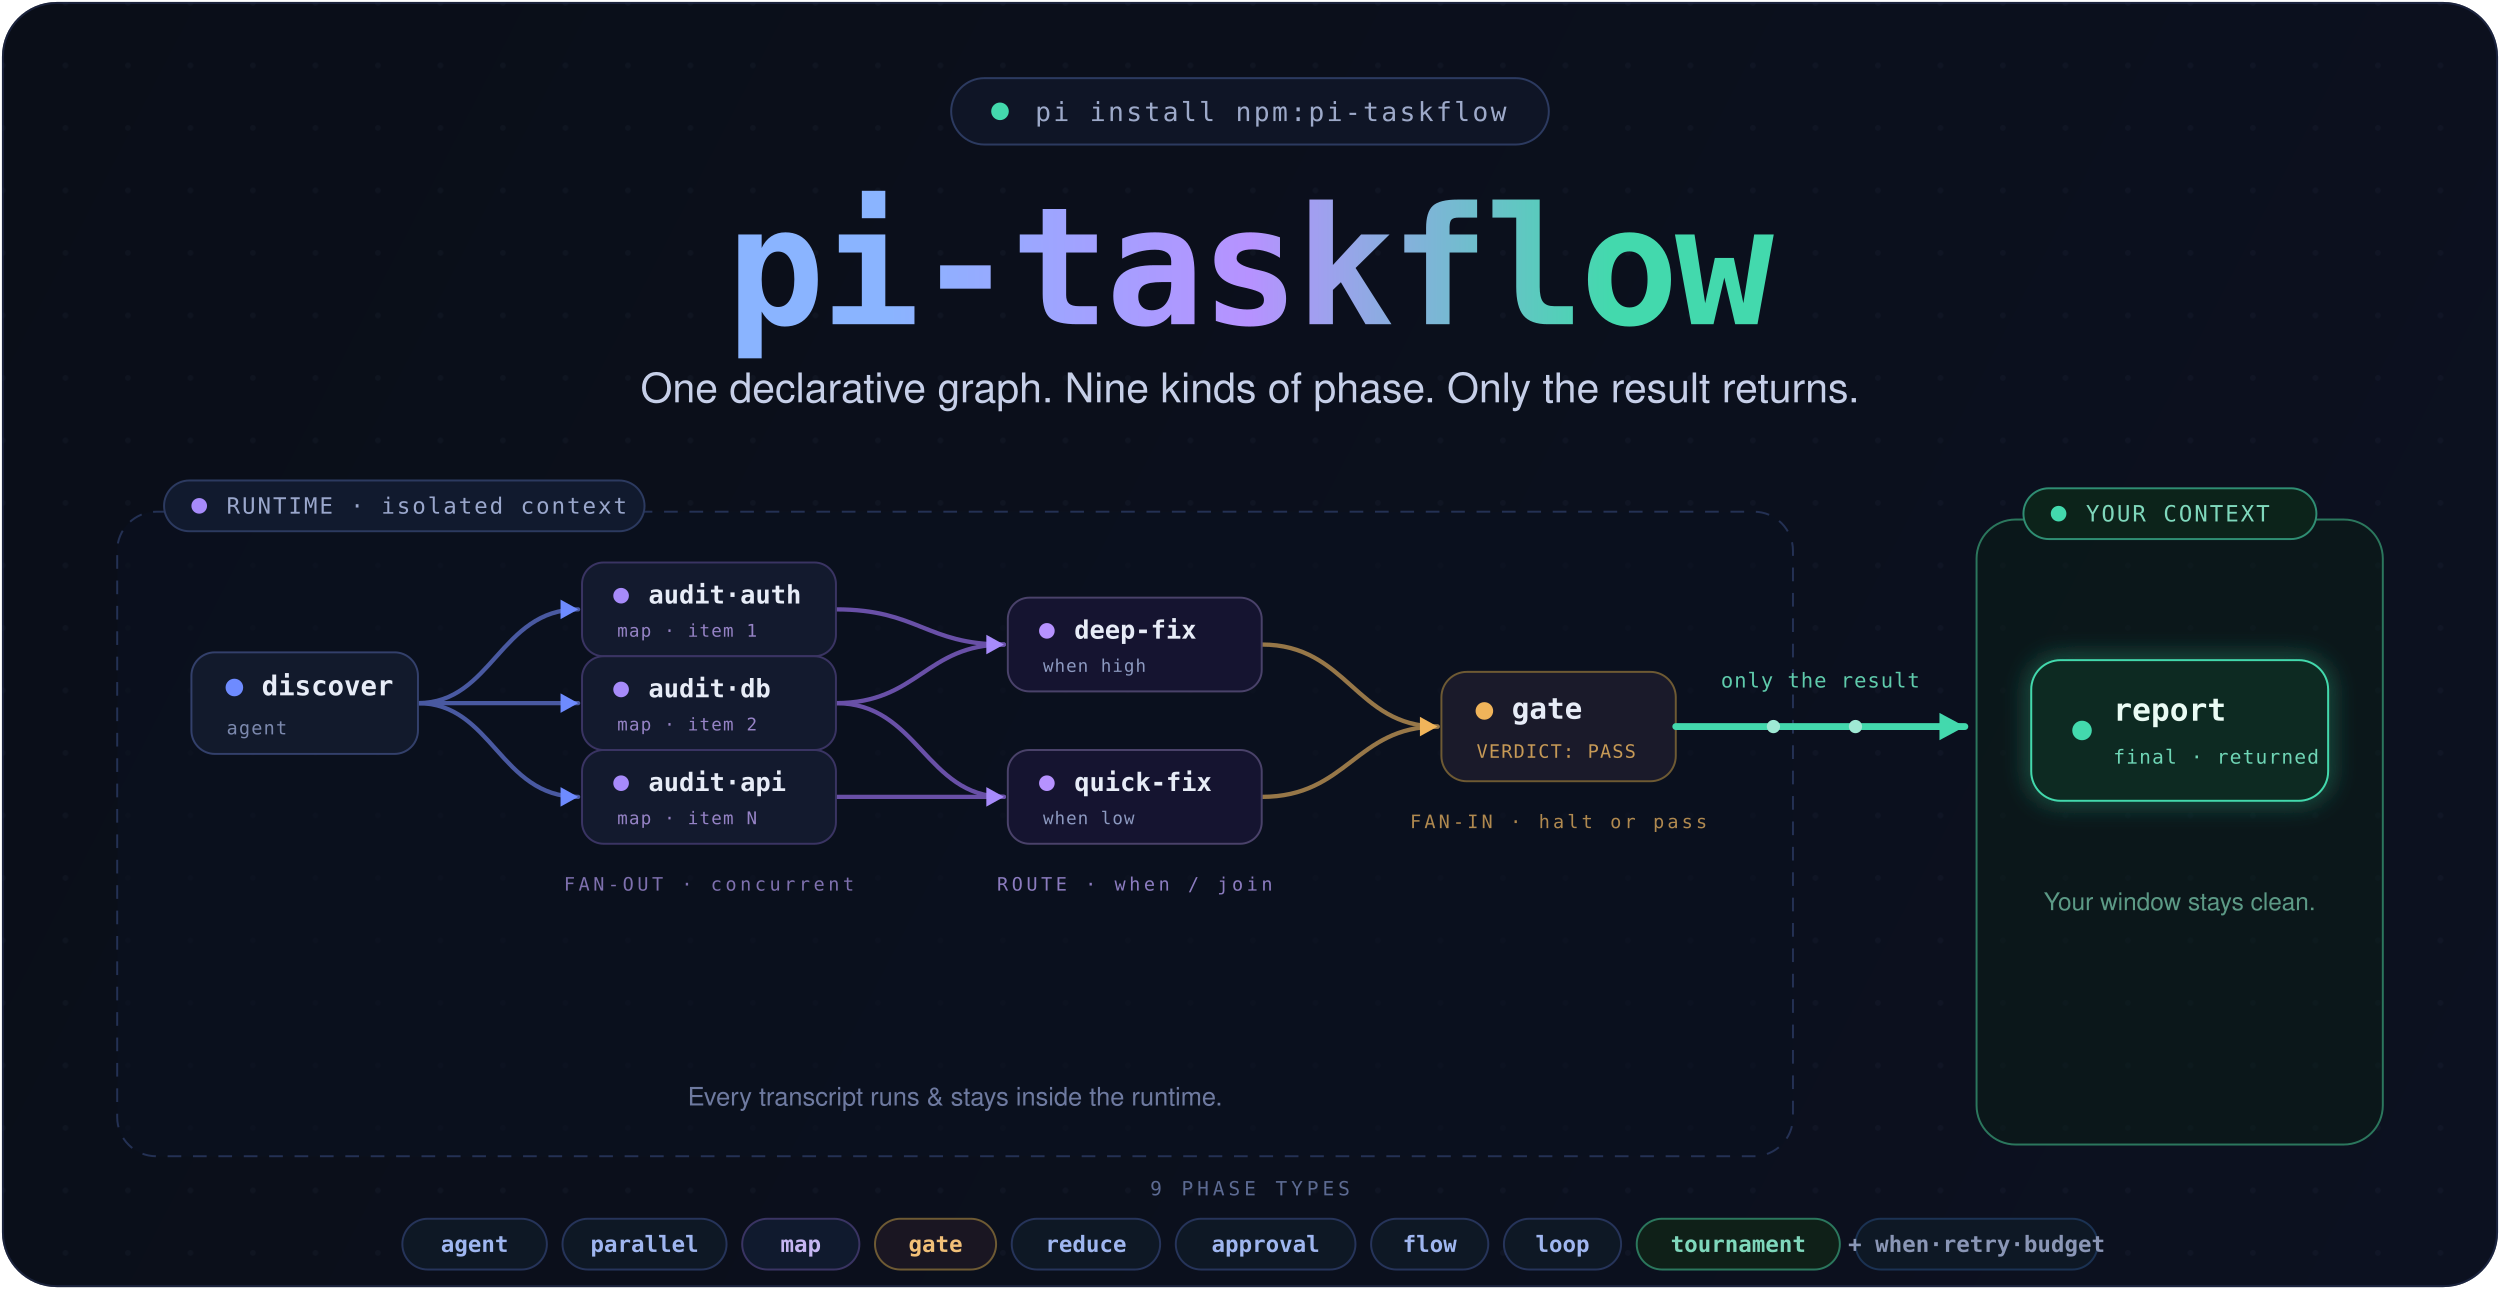
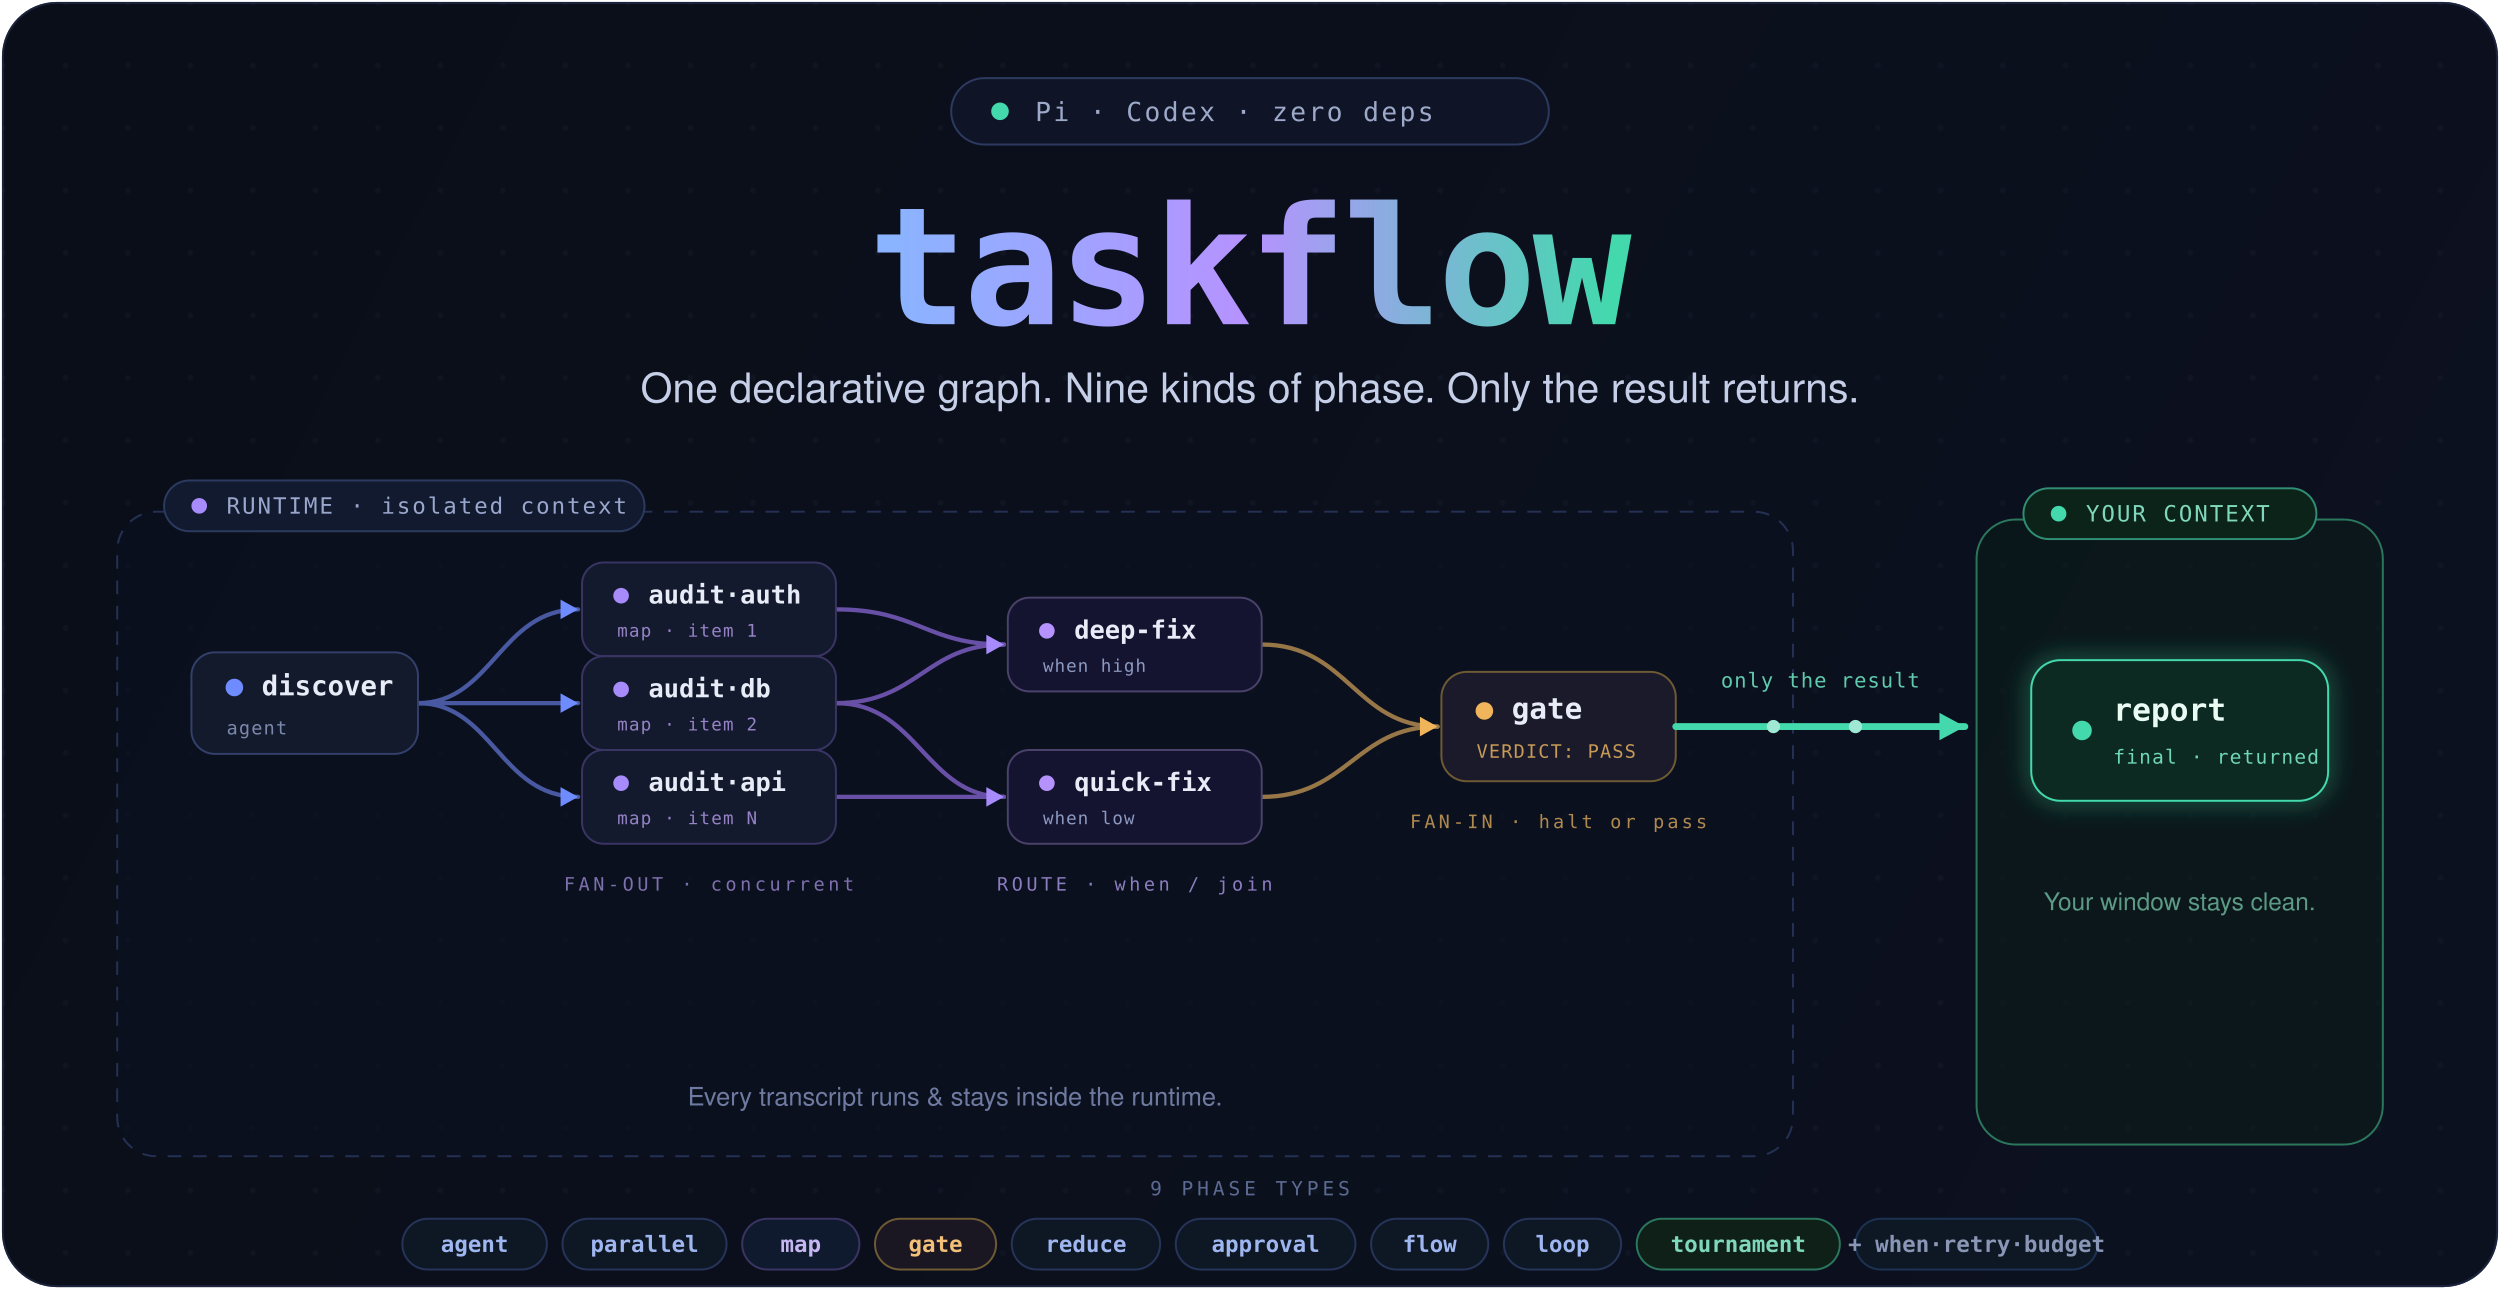
- <svg xmlns="http://www.w3.org/2000/svg" width="1280" height="660" viewBox="0 0 1280 660" fill="none" role="img" aria-label="pi-taskflow — a declarative DAG of subagents: one source fans out, branches route conditionally, a gate guards quality, and only the final result returns to your context. 9 phase types, zero deps, 535 tests.">
+ <svg xmlns="http://www.w3.org/2000/svg" width="1280" height="660" viewBox="0 0 1280 660" fill="none" role="img" aria-label="taskflow — a declarative DAG of subagents: one source fans out, branches route conditionally, a gate guards quality, and only the final result returns to your context. 9 phase types, zero deps, runs on Pi and Codex.">
  <defs>
    <linearGradient id="bg" x1="0" y1="0" x2="1280" y2="660" gradientUnits="userSpaceOnUse">
      <stop offset="0" stop-color="#0A0E18" />
      <stop offset="1" stop-color="#0C1120" />
    </linearGradient>
    <radialGradient id="glowL" cx="0" cy="0" r="1" gradientTransform="translate(300 400) scale(560 380)">
      <stop offset="0" stop-color="#6E8BFF" stop-opacity="0.16" />
      <stop offset="1" stop-color="#6E8BFF" stop-opacity="0" />
    </radialGradient>
    <radialGradient id="glowR" cx="0" cy="0" r="1" gradientTransform="translate(1120 440) scale(420 300)">
      <stop offset="0" stop-color="#43D9AD" stop-opacity="0.18" />
      <stop offset="1" stop-color="#43D9AD" stop-opacity="0" />
    </radialGradient>
    <linearGradient id="ti" x1="455" y1="0" x2="825" y2="0" gradientUnits="userSpaceOnUse">
      <stop offset="0" stop-color="#8AB4FF" />
      <stop offset="0.5" stop-color="#B692FF" />
      <stop offset="1" stop-color="#43D9AD" />
    </linearGradient>
    <pattern id="dots" width="32" height="32" patternUnits="userSpaceOnUse">
      <circle cx="1.5" cy="1.5" r="1.5" fill="#9FB0FF" fill-opacity="0.035" />
    </pattern>
    <filter id="glow" x="-40%" y="-40%" width="180%" height="180%">
      <feGaussianBlur stdDeviation="6" result="b" />
      <feMerge>
        <feMergeNode in="b" />
        <feMergeNode in="SourceGraphic" />
      </feMerge>
    </filter>
  </defs>
  <rect x="1" y="1" width="1278" height="658" rx="28" fill="url(#bg)" />
  <rect x="1" y="1" width="1278" height="658" rx="28" fill="url(#dots)" />
  <rect x="1" y="1" width="1278" height="658" rx="28" fill="url(#glowL)" />
  <rect x="1" y="1" width="1278" height="658" rx="28" fill="url(#glowR)" />
  <rect x="1.5" y="1.5" width="1277" height="657" rx="27.5" stroke="#283357" stroke-opacity="0.55" />
  <rect x="487" y="40" width="306" height="34" rx="17" fill="#0F1526" stroke="#2C3A60" />
  <circle cx="512" cy="57" r="4.5" fill="#43D9AD" />
-   <text x="530" y="62" font-family="ui-monospace,'SF Mono',Menlo,monospace" font-size="13.5" letter-spacing="1.2" fill="#9DA9C9">pi install npm:pi-taskflow</text>
-   <text x="640" y="166" text-anchor="middle" font-family="ui-monospace,'SF Mono','JetBrains Mono',Menlo,monospace" font-size="84" font-weight="700" letter-spacing="-2" fill="url(#ti)">pi-taskflow</text>
+   <text x="530" y="62" font-family="ui-monospace,'SF Mono',Menlo,monospace" font-size="13.5" letter-spacing="1.2" fill="#9DA9C9">Pi · Codex · zero deps</text>
+   <text x="640" y="166" text-anchor="middle" font-family="ui-monospace,'SF Mono','JetBrains Mono',Menlo,monospace" font-size="84" font-weight="700" letter-spacing="-2" fill="url(#ti)">taskflow</text>
  <text x="640" y="206" text-anchor="middle" font-family="system-ui,'Segoe UI',Helvetica,Arial,sans-serif" font-size="21" font-weight="500" fill="#C6CFE8">One declarative graph. Nine kinds of phase. Only the result returns.</text>
  <rect x="60" y="262" width="858" height="330" rx="20" fill="#0B111F" fill-opacity="0.62" stroke="#243154" stroke-dasharray="7 6" />
  <rect x="84" y="246" width="246" height="26" rx="13" fill="#111A2E" stroke="#2C3A60" />
  <circle cx="102" cy="259" r="4" fill="#A78BFA" />
  <text x="116" y="263" font-family="ui-monospace,Menlo,monospace" font-size="11.5" letter-spacing="1" fill="#9AA7CC">RUNTIME · isolated context</text>
  <g stroke="#5566B8" stroke-width="2.2" fill="none" stroke-linecap="round" opacity="0.85">
    <path d="M214 360 C252 360, 256 312, 296 312" />
    <path d="M214 360 C252 360, 256 360, 296 360" />
    <path d="M214 360 C252 360, 256 408, 296 408" />
  </g>
  <g stroke="#7A5CC0" stroke-width="2.2" fill="none" stroke-linecap="round" opacity="0.85">
    <path d="M428 312 C470 312, 474 330, 514 330" />
    <path d="M428 360 C470 360, 474 330, 514 330" />
    <path d="M428 408 C470 408, 474 408, 514 408" />
    <path d="M428 360 C470 360, 474 408, 514 408" />
  </g>
  <g stroke="#B08A50" stroke-width="2.2" fill="none" stroke-linecap="round" opacity="0.85">
    <path d="M646 330 C690 330, 694 372, 736 372" />
    <path d="M646 408 C690 408, 694 372, 736 372" />
  </g>
  <g fill="#6E8BFF">
    <path d="M296 312 l-9 -5 v10 z" />
    <path d="M296 360 l-9 -5 v10 z" />
    <path d="M296 408 l-9 -5 v10 z" />
  </g>
  <g fill="#A78BFA">
    <path d="M514 330 l-9 -5 v10 z" />
    <path d="M514 408 l-9 -5 v10 z" />
  </g>
  <g fill="#F0B45A">
    <path d="M736 372 l-9 -5 v10 z" />
  </g>
  <rect x="98" y="334" width="116" height="52" rx="12" fill="#121A2C" stroke="#33406B" />
  <circle cx="120" cy="352" r="4.5" fill="#6E8BFF" />
  <text x="134" y="356" font-family="ui-monospace,Menlo,monospace" font-size="14" font-weight="700" fill="#E7ECF7">discover</text>
  <text x="116" y="376" font-family="ui-monospace,Menlo,monospace" font-size="9.5" letter-spacing="0.6" fill="#7C89AE">agent</text>
  <g>
    <rect x="298" y="288" width="130" height="48" rx="11" fill="#131A2E" stroke="#3A3463" />
    <circle cx="318" cy="305" r="4" fill="#A78BFA" />
    <text x="332" y="309" font-family="ui-monospace,Menlo,monospace" font-size="13" font-weight="700" fill="#E7ECF7">audit·auth</text>
    <text x="316" y="326" font-family="ui-monospace,Menlo,monospace" font-size="9" letter-spacing="0.6" fill="#9683C6">map · item 1</text>
  </g>
  <g>
    <rect x="298" y="336" width="130" height="48" rx="11" fill="#131A2E" stroke="#3A3463" />
    <circle cx="318" cy="353" r="4" fill="#A78BFA" />
    <text x="332" y="357" font-family="ui-monospace,Menlo,monospace" font-size="13" font-weight="700" fill="#E7ECF7">audit·db</text>
    <text x="316" y="374" font-family="ui-monospace,Menlo,monospace" font-size="9" letter-spacing="0.6" fill="#9683C6">map · item 2</text>
  </g>
  <g>
    <rect x="298" y="384" width="130" height="48" rx="11" fill="#131A2E" stroke="#3A3463" />
    <circle cx="318" cy="401" r="4" fill="#A78BFA" />
    <text x="332" y="405" font-family="ui-monospace,Menlo,monospace" font-size="13" font-weight="700" fill="#E7ECF7">audit·api</text>
    <text x="316" y="422" font-family="ui-monospace,Menlo,monospace" font-size="9" letter-spacing="0.6" fill="#9683C6">map · item N</text>
  </g>
  <text x="363" y="456" text-anchor="middle" font-family="ui-monospace,Menlo,monospace" font-size="9.5" letter-spacing="1.8" fill="#7E70AE">FAN-OUT · concurrent</text>
  <g>
    <rect x="516" y="306" width="130" height="48" rx="11" fill="#151430" stroke="#4A426A" />
    <circle cx="536" cy="323" r="4" fill="#B692FF" />
    <text x="550" y="327" font-family="ui-monospace,Menlo,monospace" font-size="13" font-weight="700" fill="#E7ECF7">deep-fix</text>
    <text x="534" y="344" font-family="ui-monospace,Menlo,monospace" font-size="9" letter-spacing="0.5" fill="#8C99C0">when high</text>
  </g>
  <g>
    <rect x="516" y="384" width="130" height="48" rx="11" fill="#151430" stroke="#4A426A" />
    <circle cx="536" cy="401" r="4" fill="#B692FF" />
    <text x="550" y="405" font-family="ui-monospace,Menlo,monospace" font-size="13" font-weight="700" fill="#E7ECF7">quick-fix</text>
    <text x="534" y="422" font-family="ui-monospace,Menlo,monospace" font-size="9" letter-spacing="0.5" fill="#8C99C0">when low</text>
  </g>
  <text x="581" y="456" text-anchor="middle" font-family="ui-monospace,Menlo,monospace" font-size="9.5" letter-spacing="1.8" fill="#8C7CC0">ROUTE · when / join</text>
  <rect x="738" y="344" width="120" height="56" rx="13" fill="#1A1A2A" stroke="#6E5A33" />
  <circle cx="760" cy="364" r="4.5" fill="#F0B45A" />
  <text x="774" y="368" font-family="ui-monospace,Menlo,monospace" font-size="15" font-weight="700" fill="#E7ECF7">gate</text>
  <text x="756" y="388" font-family="ui-monospace,Menlo,monospace" font-size="9.5" letter-spacing="0.6" fill="#C79A56">VERDICT: PASS</text>
  <text x="798" y="424" text-anchor="middle" font-family="ui-monospace,Menlo,monospace" font-size="9.5" letter-spacing="1.6" fill="#B0894F">FAN-IN · halt or pass</text>
  <text x="489" y="566" text-anchor="middle" font-family="system-ui,'Segoe UI',Helvetica,Arial,sans-serif" font-size="13" fill="#6E7AA0">Every transcript runs &amp; stays inside the runtime.</text>
  <path d="M858 372 C912 372, 944 372, 1006 372" stroke="#43D9AD" stroke-width="3.5" fill="none" stroke-linecap="round" />
  <path d="M1006 372 l-13 -7 v14 z" fill="#43D9AD" />
  <circle cx="908" cy="372" r="3.4" fill="#9FE9D4" />
  <circle cx="950" cy="372" r="3.4" fill="#9FE9D4" />
  <text x="932" y="352" text-anchor="middle" font-family="ui-monospace,Menlo,monospace" font-size="10.5" letter-spacing="0.5" fill="#5FCBAC">only the result</text>
  <rect x="1012" y="266" width="208" height="320" rx="20" fill="#0A1F17" fill-opacity="0.5" stroke="#2B775D" />
  <rect x="1036" y="250" width="150" height="26" rx="13" fill="#0C231A" stroke="#2F8E73" />
  <circle cx="1054" cy="263" r="4" fill="#43D9AD" />
  <text x="1068" y="267" font-family="ui-monospace,Menlo,monospace" font-size="11.5" letter-spacing="1" fill="#7FD8BC">YOUR CONTEXT</text>
  <g filter="url(#glow)">
    <rect x="1040" y="338" width="152" height="72" rx="15" fill="#0E2A20" stroke="#43D9AD" />
  </g>
  <circle cx="1066" cy="374" r="5" fill="#43D9AD" />
  <text x="1082" y="369" font-family="ui-monospace,Menlo,monospace" font-size="16" font-weight="700" fill="#EAFBF4">report</text>
  <text x="1082" y="391" font-family="ui-monospace,Menlo,monospace" font-size="10" letter-spacing="0.6" fill="#6FD6B6">final · returned</text>
  <text x="1116" y="466" text-anchor="middle" font-family="system-ui,'Segoe UI',Helvetica,Arial,sans-serif" font-size="12.5" fill="#5C9A86">Your window stays clean.</text>
  <text x="640" y="612" text-anchor="middle" font-family="ui-monospace,Menlo,monospace" font-size="10" letter-spacing="2" fill="#5C6A92">9 PHASE TYPES</text>
  <g font-family="ui-monospace,Menlo,monospace" font-size="11.5" font-weight="600" text-anchor="middle">
    <rect x="206" y="624" width="74" height="26" rx="13" fill="#0E1825" stroke="#26345A" />
    <text x="243" y="641" fill="#9FB6F0">agent</text>
    <rect x="288" y="624" width="84" height="26" rx="13" fill="#0E1825" stroke="#26345A" />
    <text x="330" y="641" fill="#9FB6F0">parallel</text>
    <rect x="380" y="624" width="60" height="26" rx="13" fill="#101a2e" stroke="#3A3463" />
    <text x="410" y="641" fill="#C6B6F2">map</text>
    <rect x="448" y="624" width="62" height="26" rx="13" fill="#1A1622" stroke="#6E5A33" />
    <text x="479" y="641" fill="#F2C078">gate</text>
    <rect x="518" y="624" width="76" height="26" rx="13" fill="#0E1825" stroke="#26345A" />
    <text x="556" y="641" fill="#9FB6F0">reduce</text>
    <rect x="602" y="624" width="92" height="26" rx="13" fill="#0E1825" stroke="#26345A" />
    <text x="648" y="641" fill="#9FB6F0">approval</text>
    <rect x="702" y="624" width="60" height="26" rx="13" fill="#0E1825" stroke="#26345A" />
    <text x="732" y="641" fill="#9FB6F0">flow</text>
    <rect x="770" y="624" width="60" height="26" rx="13" fill="#0E1825" stroke="#26345A" />
    <text x="800" y="641" fill="#9FB6F0">loop</text>
    <rect x="838" y="624" width="104" height="26" rx="13" fill="#0F2018" stroke="#2B775D" />
    <text x="890" y="641" fill="#7FD8BC">tournament</text>
    <rect x="950" y="624" width="124" height="26" rx="13" fill="#0E1825" stroke="#1B3253" />
    <text x="1012" y="641" fill="#8A96B6">+ when·retry·budget</text>
  </g>
</svg>
